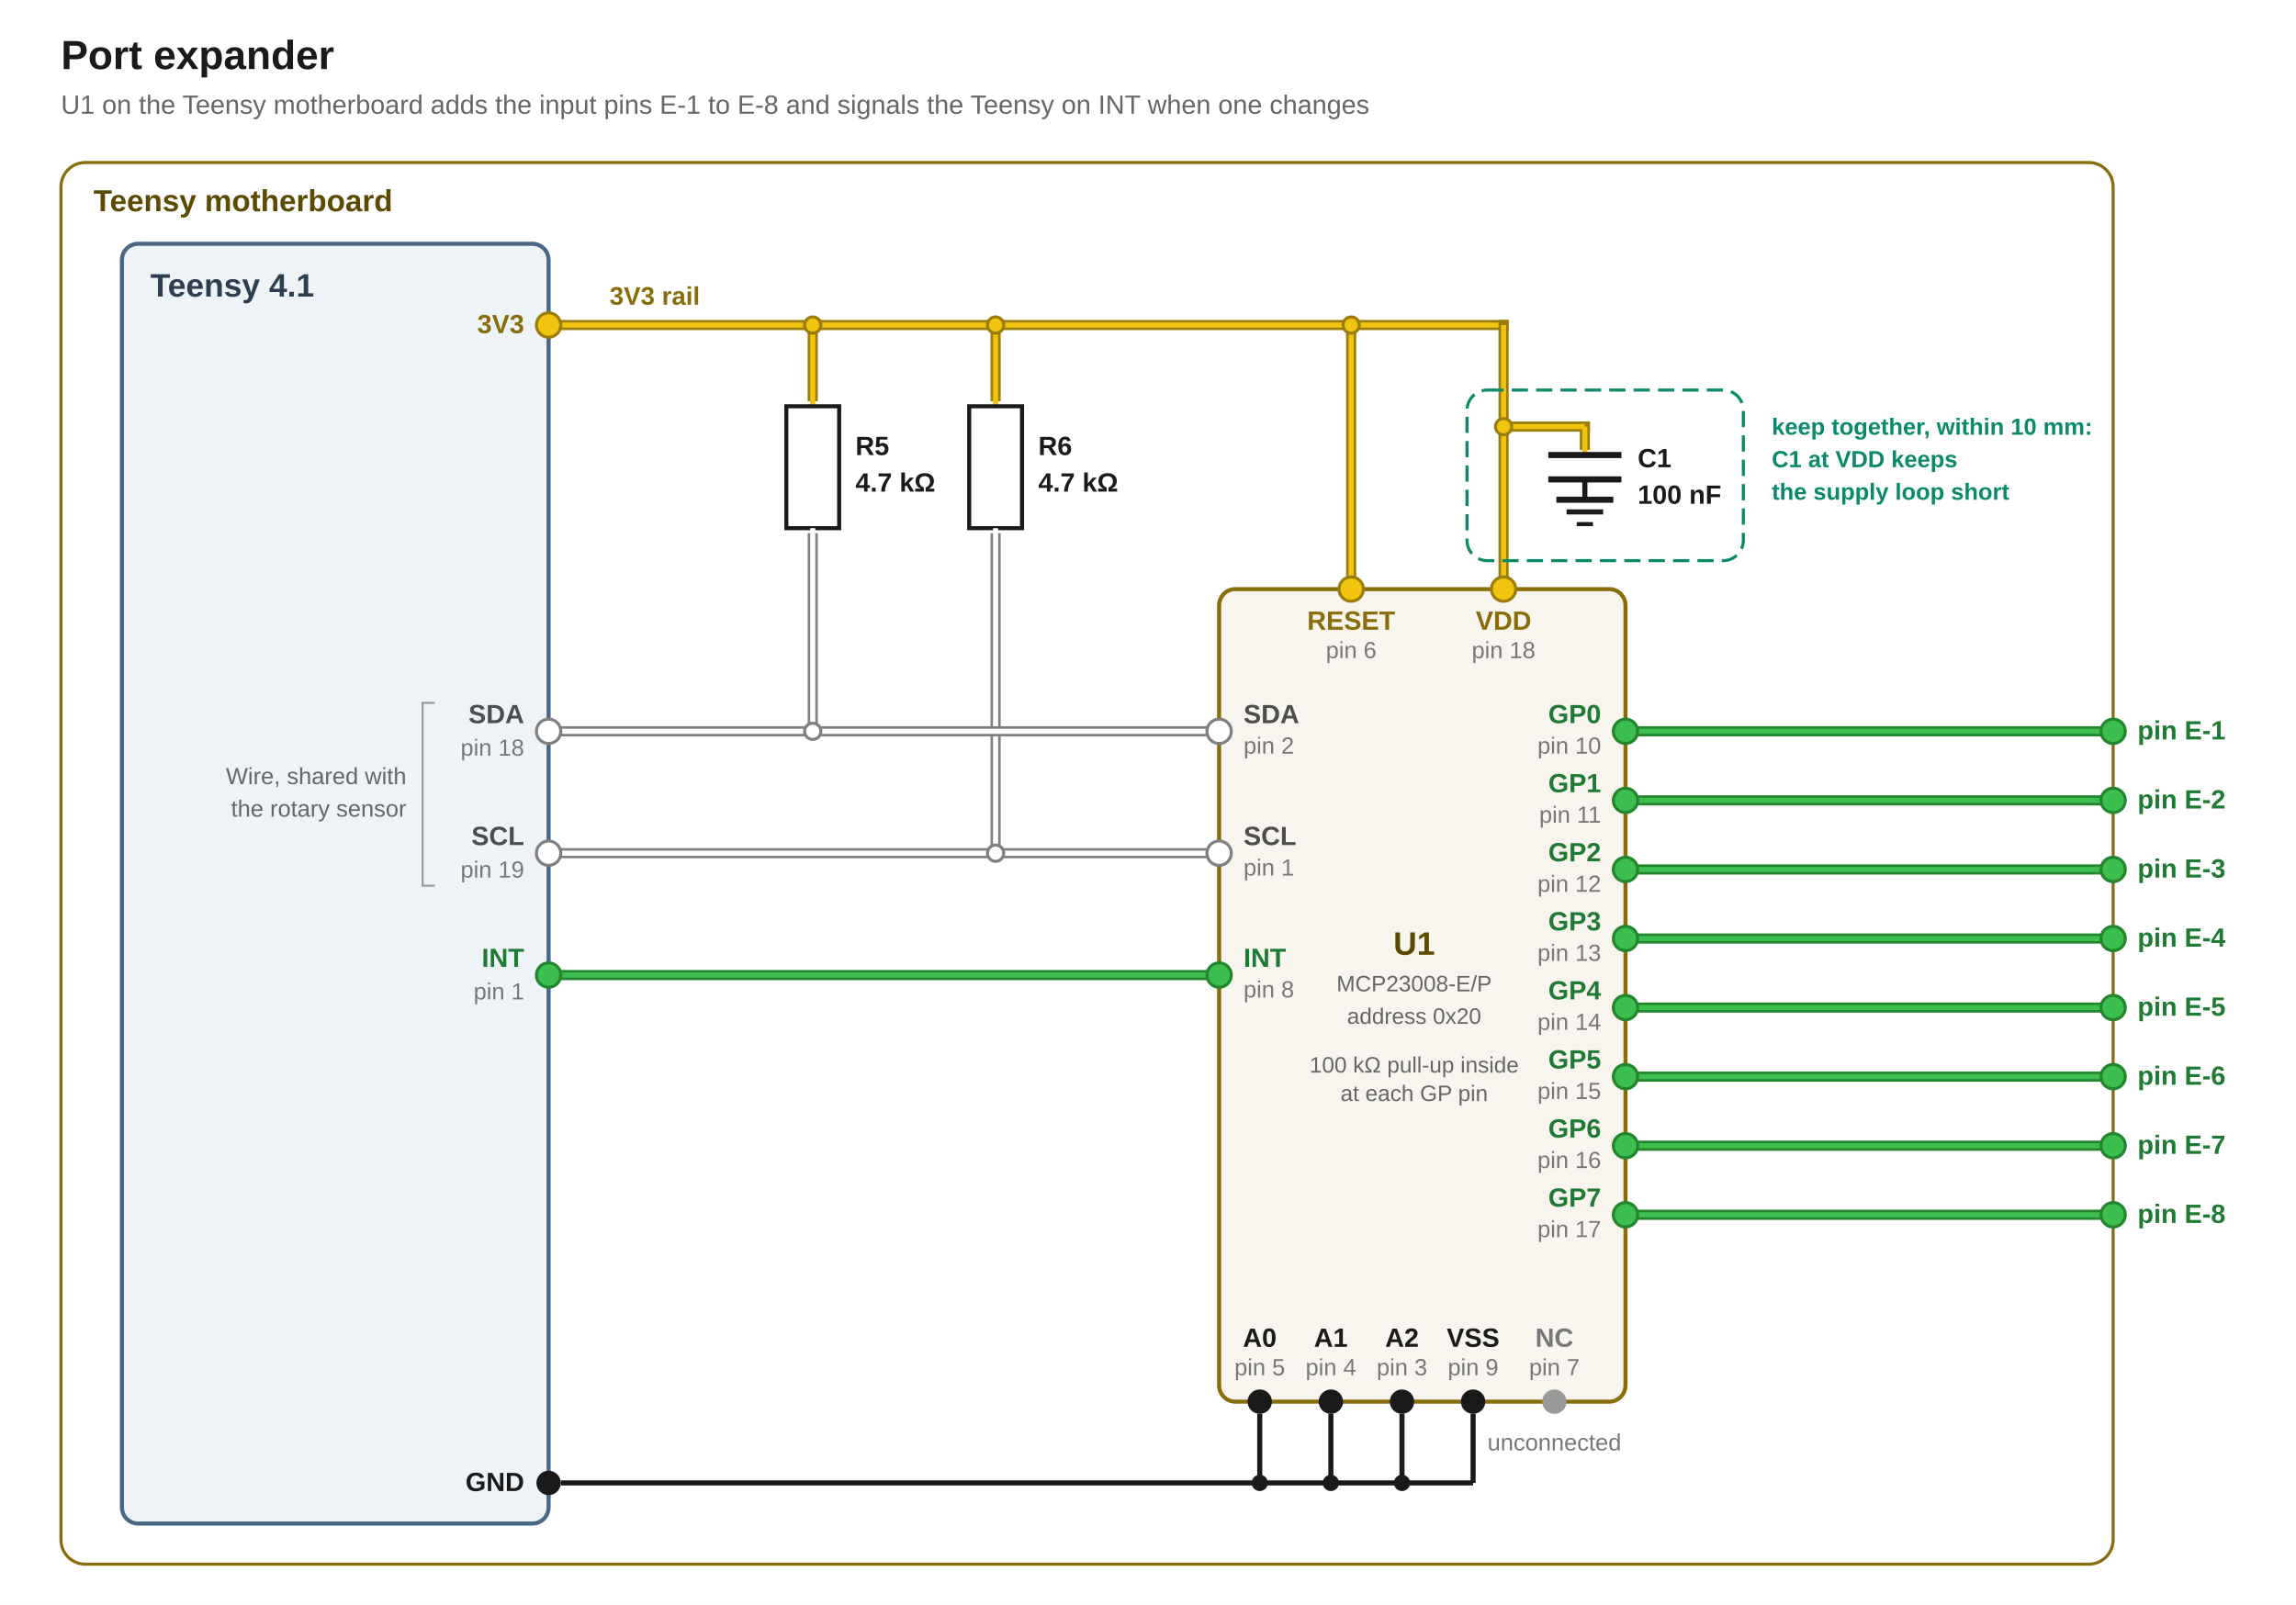
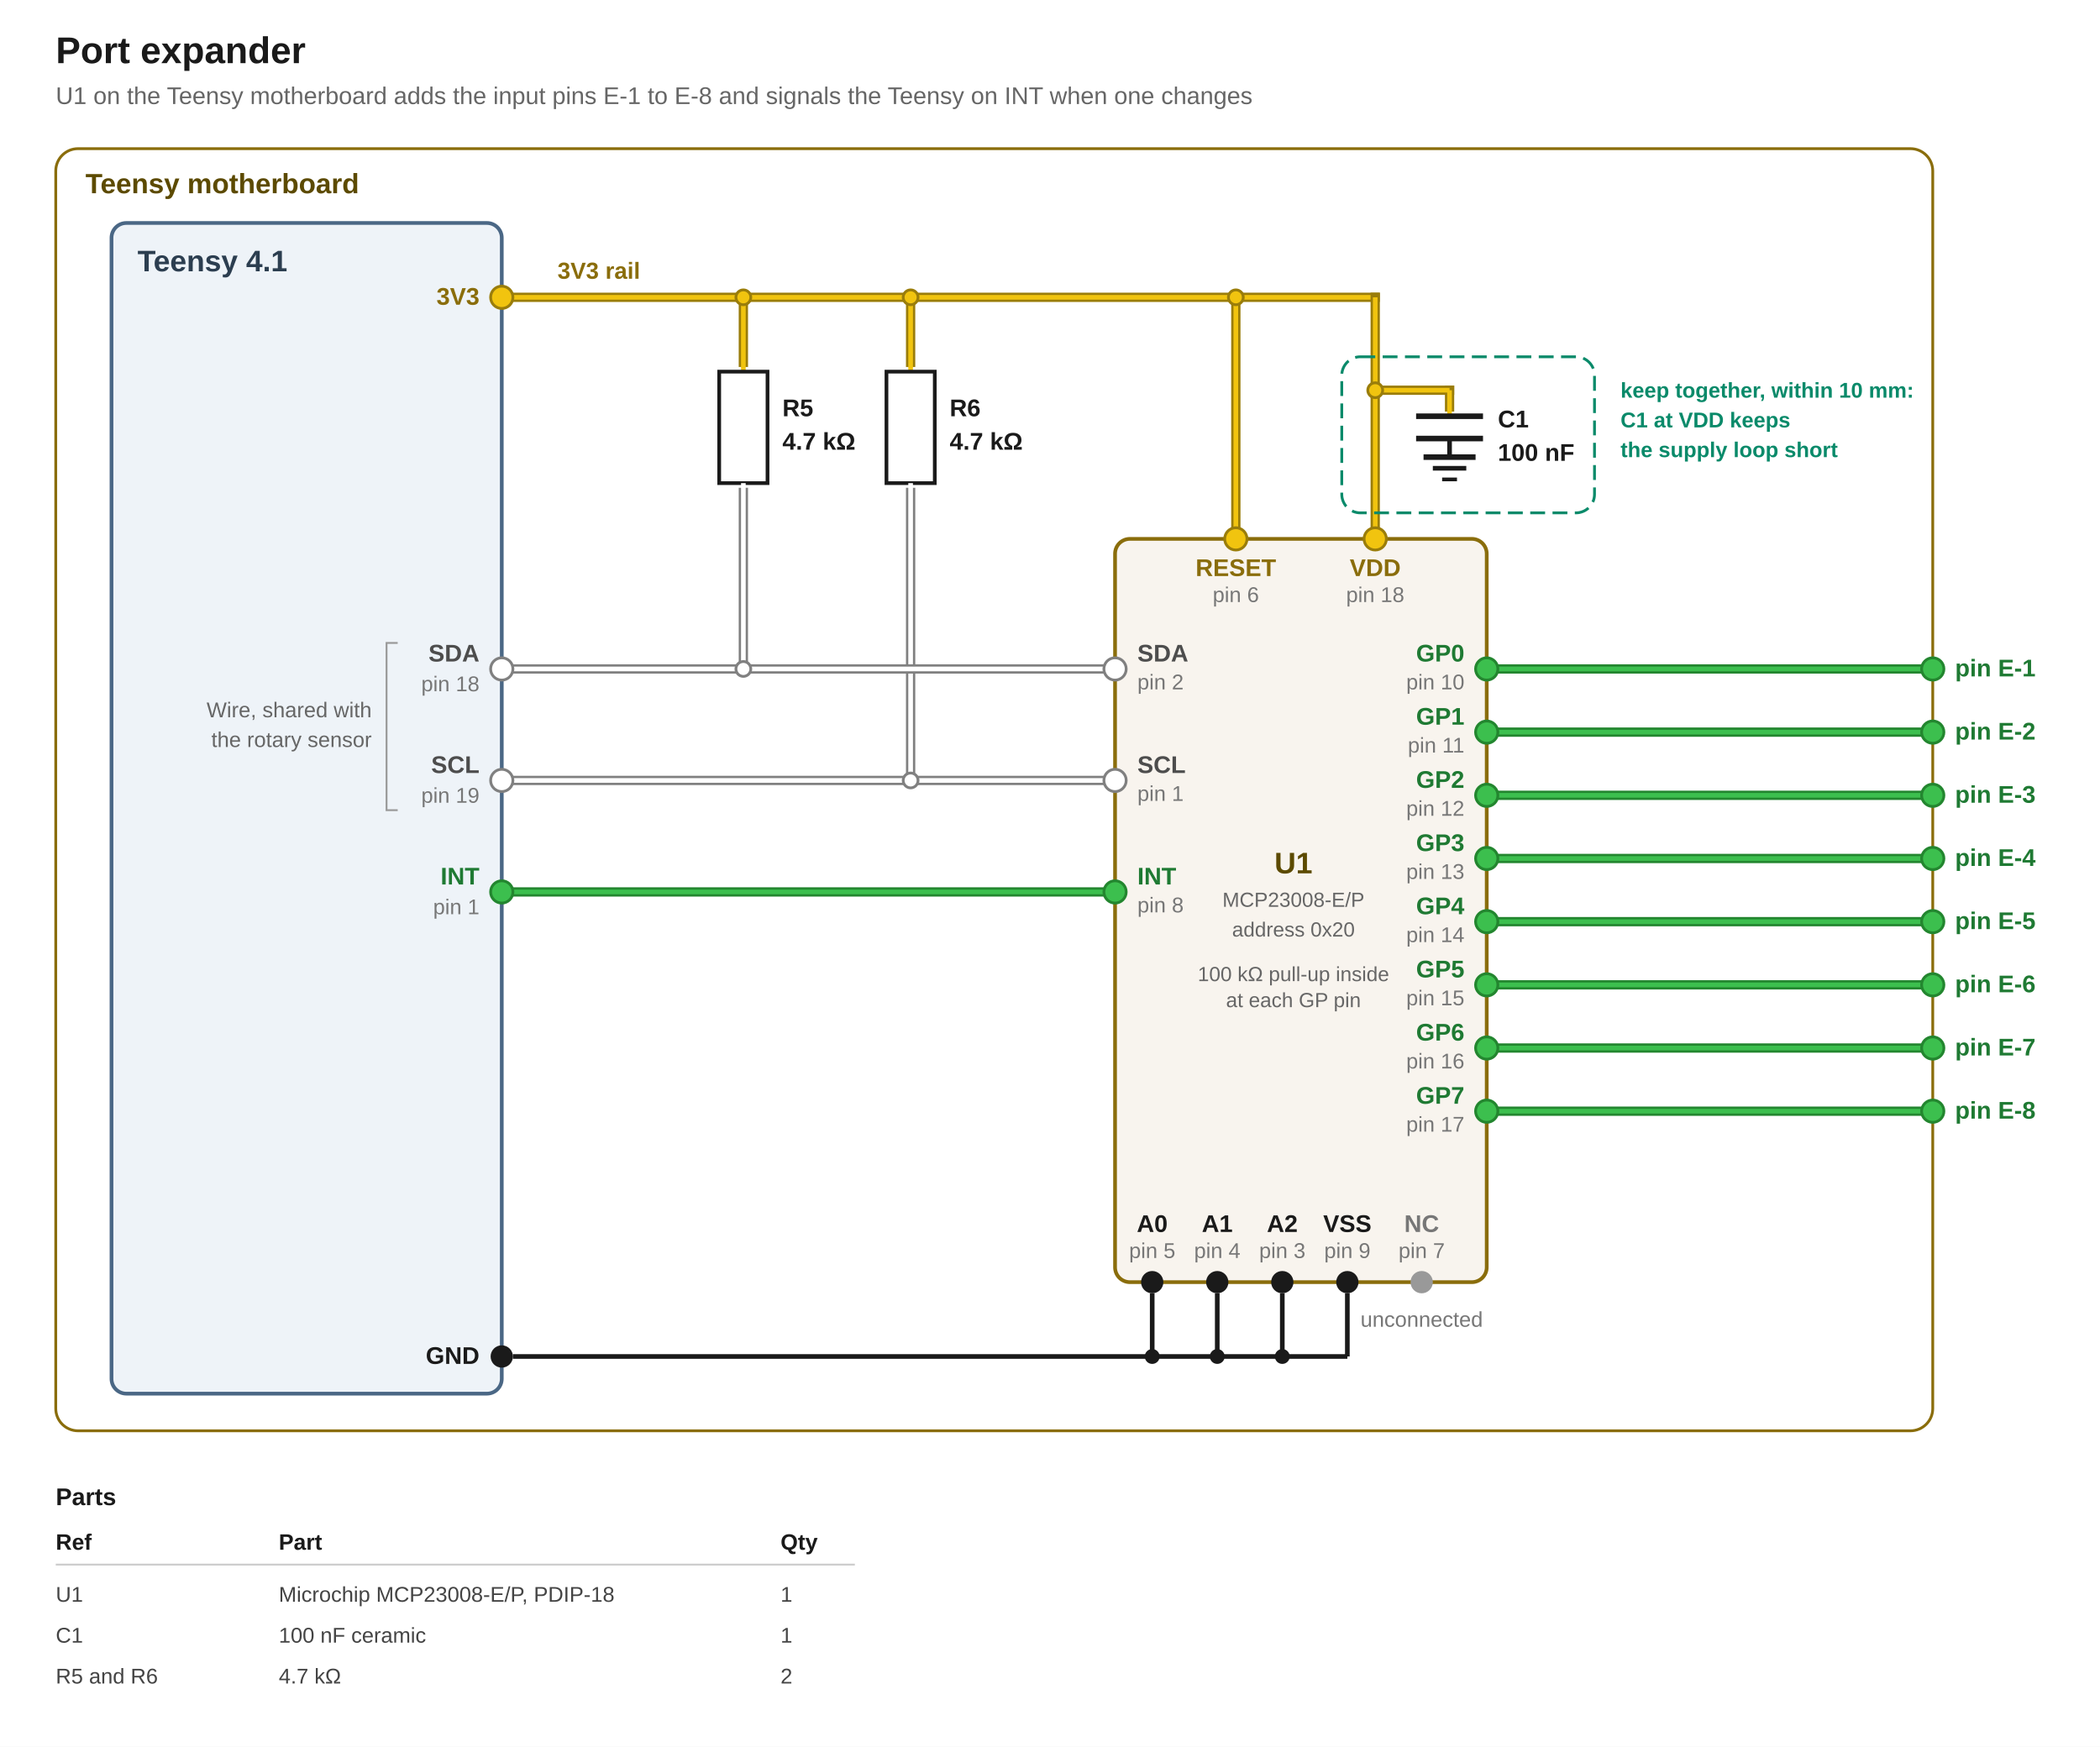
- <svg xmlns="http://www.w3.org/2000/svg" viewBox="0 0 1130 790" font-family="Segoe UI, Arial, sans-serif">
-   <rect x="0" y="0" width="1130" height="790" fill="#ffffff" />
+ <svg xmlns="http://www.w3.org/2000/svg" viewBox="0 0 1130 940" font-family="Segoe UI, Arial, sans-serif">
+   <rect x="0" y="0" width="1130" height="940" fill="#ffffff" />
  <text x="30" y="34" font-size="20" font-weight="700" fill="#1a1a1a">Port expander</text>
  <text x="30" y="56" font-size="13" fill="#666">U1 on the Teensy motherboard adds the input pins E-1 to E-8 and signals the Teensy on INT when one changes</text>
  <rect x="30" y="80" width="1010" height="690" rx="12" fill="none" stroke="#8a6d0b" stroke-width="1.5" />
  <text x="46" y="104" font-size="15" font-weight="700" fill="#5c4a00">Teensy motherboard</text>
  <rect x="60" y="120" width="210" height="630" rx="8" fill="#eef3f8" stroke="#4a6785" stroke-width="2" />
  <text x="74" y="146" font-size="16" font-weight="700" fill="#2c3e50">Teensy 4.1</text>
  <text x="258" y="164" text-anchor="end" font-size="13" font-weight="700" fill="#8a6d0b">3V3</text>
  <text x="258" y="356" text-anchor="end" font-size="13" font-weight="700" fill="#4d4d4d">SDA</text>
  <text x="258" y="372" text-anchor="end" font-size="11.5" fill="#777" data-pin="SDA on Wire">pin 18</text>
  <text x="258" y="416" text-anchor="end" font-size="13" font-weight="700" fill="#4d4d4d">SCL</text>
  <text x="258" y="432" text-anchor="end" font-size="11.5" fill="#777" data-pin="SCL on Wire">pin 19</text>
  <text x="258" y="476" text-anchor="end" font-size="13" font-weight="700" fill="#1f7a33">INT</text>
  <text x="258" y="492" text-anchor="end" font-size="11.5" fill="#777" data-pin="Interrupt from the port expander">pin 1</text>
  <circle cx="270" cy="730" r="6" fill="#1a1a1a" />
  <text x="258" y="734" text-anchor="end" font-size="13" font-weight="700" fill="#1a1a1a">GND</text>
  <polyline points="214,346 208,346 208,436 214,436" fill="none" stroke="#999" stroke-width="1" />
  <text x="200" y="386" text-anchor="end" font-size="11.5" fill="#666">Wire, shared with</text>
  <text x="200" y="402" text-anchor="end" font-size="11.5" fill="#666">the rotary sensor</text>
  <line x1="276" y1="160" x2="742.5" y2="160" stroke="#9a7d0a" stroke-width="5" />
  <line x1="276" y1="160" x2="740" y2="160" stroke="#f1c40f" stroke-width="2.5" />
  <text x="300" y="150" font-size="12.5" font-weight="700" fill="#8a6d0b">3V3 rail</text>
  <line x1="665" y1="160" x2="665" y2="284" stroke="#9a7d0a" stroke-width="5" />
  <line x1="740" y1="157.5" x2="740" y2="284" stroke="#9a7d0a" stroke-width="5" />
  <line x1="665" y1="160" x2="665" y2="284" stroke="#f1c40f" stroke-width="2.5" />
  <line x1="740" y1="160" x2="740" y2="284" stroke="#f1c40f" stroke-width="2.5" />
  <line x1="400" y1="160" x2="400" y2="197.5" stroke="#9a7d0a" stroke-width="5" />
  <line x1="400" y1="160" x2="400" y2="200" stroke="#f1c40f" stroke-width="2.5" />
  <rect x="387" y="200" width="26" height="60" fill="#fff" stroke="#1a1a1a" stroke-width="2" />
  <text x="421" y="224" font-size="13" font-weight="700" fill="#1a1a1a">R5</text>
  <text x="421" y="242" font-size="13" font-weight="700" fill="#1a1a1a" data-fig="r_pu_board">4.7 kΩ</text>
  <line x1="400" y1="262.5" x2="400" y2="360" stroke="#808080" stroke-width="5" />
  <line x1="400" y1="260" x2="400" y2="360" stroke="#ffffff" stroke-width="2.5" />
  <line x1="490" y1="160" x2="490" y2="197.5" stroke="#9a7d0a" stroke-width="5" />
  <line x1="490" y1="160" x2="490" y2="200" stroke="#f1c40f" stroke-width="2.5" />
  <rect x="477" y="200" width="26" height="60" fill="#fff" stroke="#1a1a1a" stroke-width="2" />
  <text x="511" y="224" font-size="13" font-weight="700" fill="#1a1a1a">R6</text>
  <text x="511" y="242" font-size="13" font-weight="700" fill="#1a1a1a" data-fig="r_pu_board">4.7 kΩ</text>
  <line x1="490" y1="262.5" x2="490" y2="420" stroke="#808080" stroke-width="5" />
  <line x1="490" y1="260" x2="490" y2="420" stroke="#ffffff" stroke-width="2.5" />
  <line x1="276" y1="360" x2="594" y2="360" stroke="#808080" stroke-width="5" />
  <line x1="276" y1="420" x2="594" y2="420" stroke="#808080" stroke-width="5" />
  <line x1="276" y1="360" x2="594" y2="360" stroke="#ffffff" stroke-width="2.5" />
  <line x1="276" y1="420" x2="594" y2="420" stroke="#ffffff" stroke-width="2.5" />
  <line x1="276" y1="480" x2="594" y2="480" stroke="#23862f" stroke-width="5" />
  <line x1="276" y1="480" x2="594" y2="480" stroke="#3cbf4e" stroke-width="2.5" />
  <line x1="740" y1="210" x2="782.5" y2="210" stroke="#9a7d0a" stroke-width="5" />
  <line x1="780" y1="207.5" x2="780" y2="221.5" stroke="#9a7d0a" stroke-width="5" />
  <line x1="740" y1="210" x2="780" y2="210" stroke="#f1c40f" stroke-width="2.5" />
  <line x1="780" y1="210" x2="780" y2="224" stroke="#f1c40f" stroke-width="2.5" />
  <line x1="762" y1="224" x2="798" y2="224" stroke="#1a1a1a" stroke-width="3" />
  <line x1="762" y1="236" x2="798" y2="236" stroke="#1a1a1a" stroke-width="3" />
  <line x1="780" y1="236" x2="780" y2="246" stroke="#1a1a1a" stroke-width="2.5" />
  <line x1="766" y1="246" x2="794" y2="246" stroke="#1a1a1a" stroke-width="3" />
  <line x1="771" y1="252" x2="789" y2="252" stroke="#1a1a1a" stroke-width="2.5" />
  <line x1="776" y1="258" x2="784" y2="258" stroke="#1a1a1a" stroke-width="2" />
  <text x="806" y="230" font-size="13" font-weight="700" fill="#1a1a1a">C1</text>
  <text x="806" y="248" font-size="13" font-weight="700" fill="#1a1a1a" data-fig="c1">100 nF</text>
  <rect x="722" y="192" width="136" height="84" rx="10" fill="none" stroke="#0a8a6a" stroke-width="1.5" stroke-dasharray="8 4" />
  <text x="872" y="214" font-size="11.5" font-weight="700" fill="#0a8a6a" data-fig="d_c1">keep together, within 10 mm:</text>
  <text x="872" y="230" font-size="11.5" font-weight="700" fill="#0a8a6a">C1 at VDD keeps</text>
  <text x="872" y="246" font-size="11.5" font-weight="700" fill="#0a8a6a">the supply loop short</text>
  <rect x="600" y="290" width="200" height="400" rx="8" fill="#f8f4ee" stroke="#8a6d0b" stroke-width="2" />
  <text x="696" y="470" text-anchor="middle" font-size="16" font-weight="700" fill="#5c4a00">U1</text>
  <text x="696" y="488" text-anchor="middle" font-size="11" fill="#666">MCP23008-E/P</text>
  <text x="696" y="504" text-anchor="middle" font-size="11" fill="#666">address 0x20</text>
  <text x="696" y="528" text-anchor="middle" font-size="11" fill="#666" data-fig="r_gppu">100 kΩ pull-up inside</text>
  <text x="696" y="542" text-anchor="middle" font-size="11" fill="#666">at each GP pin</text>
  <text x="665" y="310" text-anchor="middle" font-size="13" font-weight="700" fill="#8a6d0b">RESET</text>
  <text x="665" y="324" text-anchor="middle" font-size="11.5" fill="#777">pin 6</text>
  <text x="740" y="310" text-anchor="middle" font-size="13" font-weight="700" fill="#8a6d0b">VDD</text>
  <text x="740" y="324" text-anchor="middle" font-size="11.5" fill="#777">pin 18</text>
  <text x="612" y="356" font-size="13" font-weight="700" fill="#4d4d4d">SDA</text>
  <text x="612" y="371" font-size="11.5" fill="#777">pin 2</text>
  <text x="612" y="416" font-size="13" font-weight="700" fill="#4d4d4d">SCL</text>
  <text x="612" y="431" font-size="11.5" fill="#777">pin 1</text>
  <text x="612" y="476" font-size="13" font-weight="700" fill="#1f7a33">INT</text>
  <text x="612" y="491" font-size="11.5" fill="#777">pin 8</text>
  <text x="788" y="356" text-anchor="end" font-size="13" font-weight="700" fill="#1f7a33">GP0</text>
  <text x="788" y="371" text-anchor="end" font-size="11.5" fill="#777">pin 10</text>
  <text x="788" y="390" text-anchor="end" font-size="13" font-weight="700" fill="#1f7a33">GP1</text>
  <text x="788" y="405" text-anchor="end" font-size="11.5" fill="#777">pin 11</text>
  <text x="788" y="424" text-anchor="end" font-size="13" font-weight="700" fill="#1f7a33">GP2</text>
  <text x="788" y="439" text-anchor="end" font-size="11.5" fill="#777">pin 12</text>
  <text x="788" y="458" text-anchor="end" font-size="13" font-weight="700" fill="#1f7a33">GP3</text>
  <text x="788" y="473" text-anchor="end" font-size="11.5" fill="#777">pin 13</text>
  <text x="788" y="492" text-anchor="end" font-size="13" font-weight="700" fill="#1f7a33">GP4</text>
  <text x="788" y="507" text-anchor="end" font-size="11.5" fill="#777">pin 14</text>
  <text x="788" y="526" text-anchor="end" font-size="13" font-weight="700" fill="#1f7a33">GP5</text>
  <text x="788" y="541" text-anchor="end" font-size="11.5" fill="#777">pin 15</text>
  <text x="788" y="560" text-anchor="end" font-size="13" font-weight="700" fill="#1f7a33">GP6</text>
  <text x="788" y="575" text-anchor="end" font-size="11.5" fill="#777">pin 16</text>
  <text x="788" y="594" text-anchor="end" font-size="13" font-weight="700" fill="#1f7a33">GP7</text>
  <text x="788" y="609" text-anchor="end" font-size="11.5" fill="#777">pin 17</text>
  <circle cx="620" cy="690" r="6" fill="#1a1a1a" />
  <text x="620" y="663" text-anchor="middle" font-size="13" font-weight="700" fill="#1a1a1a">A0</text>
  <text x="620" y="677" text-anchor="middle" font-size="11.5" fill="#777">pin 5</text>
  <circle cx="655" cy="690" r="6" fill="#1a1a1a" />
  <text x="655" y="663" text-anchor="middle" font-size="13" font-weight="700" fill="#1a1a1a">A1</text>
  <text x="655" y="677" text-anchor="middle" font-size="11.5" fill="#777">pin 4</text>
  <circle cx="690" cy="690" r="6" fill="#1a1a1a" />
  <text x="690" y="663" text-anchor="middle" font-size="13" font-weight="700" fill="#1a1a1a">A2</text>
  <text x="690" y="677" text-anchor="middle" font-size="11.5" fill="#777">pin 3</text>
  <circle cx="725" cy="690" r="6" fill="#1a1a1a" />
  <text x="725" y="663" text-anchor="middle" font-size="13" font-weight="700" fill="#1a1a1a">VSS</text>
  <text x="725" y="677" text-anchor="middle" font-size="11.5" fill="#777">pin 9</text>
  <circle cx="765" cy="690" r="6" fill="#999" />
  <text x="765" y="663" text-anchor="middle" font-size="13" font-weight="700" fill="#777">NC</text>
  <text x="765" y="677" text-anchor="middle" font-size="11.5" fill="#777">pin 7</text>
  <text x="765" y="714" text-anchor="middle" font-size="11.5" fill="#777">unconnected</text>
  <line x1="276" y1="730" x2="725" y2="730" stroke="#1a1a1a" stroke-width="2.5" />
  <line x1="620" y1="696" x2="620" y2="730" stroke="#1a1a1a" stroke-width="2.5" />
  <line x1="655" y1="696" x2="655" y2="730" stroke="#1a1a1a" stroke-width="2.5" />
  <line x1="690" y1="696" x2="690" y2="730" stroke="#1a1a1a" stroke-width="2.5" />
  <line x1="725" y1="696" x2="725" y2="730" stroke="#1a1a1a" stroke-width="2.5" />
  <circle cx="620" cy="730" r="4" fill="#1a1a1a" />
  <circle cx="655" cy="730" r="4" fill="#1a1a1a" />
  <circle cx="690" cy="730" r="4" fill="#1a1a1a" />
  <line x1="806" y1="360" x2="1034" y2="360" stroke="#23862f" stroke-width="5" />
  <line x1="806" y1="394" x2="1034" y2="394" stroke="#23862f" stroke-width="5" />
  <line x1="806" y1="428" x2="1034" y2="428" stroke="#23862f" stroke-width="5" />
  <line x1="806" y1="462" x2="1034" y2="462" stroke="#23862f" stroke-width="5" />
  <line x1="806" y1="496" x2="1034" y2="496" stroke="#23862f" stroke-width="5" />
  <line x1="806" y1="530" x2="1034" y2="530" stroke="#23862f" stroke-width="5" />
  <line x1="806" y1="564" x2="1034" y2="564" stroke="#23862f" stroke-width="5" />
  <line x1="806" y1="598" x2="1034" y2="598" stroke="#23862f" stroke-width="5" />
  <line x1="806" y1="360" x2="1034" y2="360" stroke="#3cbf4e" stroke-width="2.5" />
  <line x1="806" y1="394" x2="1034" y2="394" stroke="#3cbf4e" stroke-width="2.5" />
  <line x1="806" y1="428" x2="1034" y2="428" stroke="#3cbf4e" stroke-width="2.5" />
  <line x1="806" y1="462" x2="1034" y2="462" stroke="#3cbf4e" stroke-width="2.5" />
  <line x1="806" y1="496" x2="1034" y2="496" stroke="#3cbf4e" stroke-width="2.5" />
  <line x1="806" y1="530" x2="1034" y2="530" stroke="#3cbf4e" stroke-width="2.5" />
  <line x1="806" y1="564" x2="1034" y2="564" stroke="#3cbf4e" stroke-width="2.5" />
  <line x1="806" y1="598" x2="1034" y2="598" stroke="#3cbf4e" stroke-width="2.5" />
  <text x="1052" y="364" font-size="13" font-weight="700" fill="#1f7a33">pin E-1</text>
  <text x="1052" y="398" font-size="13" font-weight="700" fill="#1f7a33">pin E-2</text>
  <text x="1052" y="432" font-size="13" font-weight="700" fill="#1f7a33">pin E-3</text>
  <text x="1052" y="466" font-size="13" font-weight="700" fill="#1f7a33">pin E-4</text>
  <text x="1052" y="500" font-size="13" font-weight="700" fill="#1f7a33">pin E-5</text>
  <text x="1052" y="534" font-size="13" font-weight="700" fill="#1f7a33">pin E-6</text>
  <text x="1052" y="568" font-size="13" font-weight="700" fill="#1f7a33">pin E-7</text>
  <text x="1052" y="602" font-size="13" font-weight="700" fill="#1f7a33">pin E-8</text>
+   <text x="30" y="810" font-size="13" font-weight="700" fill="#1a1a1a">Parts</text>
+   <text x="30" y="834" font-size="12" font-weight="700" fill="#1a1a1a">Ref</text>
+   <text x="150" y="834" font-size="12" font-weight="700" fill="#1a1a1a">Part</text>
+   <text x="420" y="834" font-size="12" font-weight="700" fill="#1a1a1a">Qty</text>
+   <line x1="30" y1="842" x2="460" y2="842" stroke="#ccc" stroke-width="1" />
+   <text x="30" y="862" font-size="11.5" fill="#444">U1</text>
+   <text x="150" y="862" font-size="11.5" fill="#444">Microchip MCP23008-E/P, PDIP-18</text>
+   <text x="420" y="862" font-size="11.5" fill="#444">1</text>
+   <text x="30" y="884" font-size="11.5" fill="#444">C1</text>
+   <text x="150" y="884" font-size="11.5" fill="#444" data-fig="c1">100 nF ceramic</text>
+   <text x="420" y="884" font-size="11.5" fill="#444">1</text>
+   <text x="30" y="906" font-size="11.5" fill="#444">R5 and R6</text>
+   <text x="150" y="906" font-size="11.5" fill="#444" data-fig="r_pu_board">4.7 kΩ</text>
+   <text x="420" y="906" font-size="11.5" fill="#444">2</text>
  <circle cx="270" cy="160" r="6" fill="#f1c40f" stroke="#9a7d0a" stroke-width="1.5" />
  <circle cx="270" cy="360" r="6" fill="#ffffff" stroke="#808080" stroke-width="1.5" />
  <circle cx="270" cy="420" r="6" fill="#ffffff" stroke="#808080" stroke-width="1.5" />
  <circle cx="270" cy="480" r="6" fill="#3cbf4e" stroke="#23862f" stroke-width="1.5" />
  <circle cx="400" cy="160" r="4" fill="#f1c40f" stroke="#9a7d0a" stroke-width="1.5" />
  <circle cx="490" cy="160" r="4" fill="#f1c40f" stroke="#9a7d0a" stroke-width="1.5" />
  <circle cx="665" cy="160" r="4" fill="#f1c40f" stroke="#9a7d0a" stroke-width="1.5" />
  <circle cx="400" cy="360" r="4" fill="#ffffff" stroke="#808080" stroke-width="1.5" />
  <circle cx="490" cy="420" r="4" fill="#ffffff" stroke="#808080" stroke-width="1.5" />
  <circle cx="740" cy="210" r="4" fill="#f1c40f" stroke="#9a7d0a" stroke-width="1.5" />
  <circle cx="665" cy="290" r="6" fill="#f1c40f" stroke="#9a7d0a" stroke-width="1.5" />
  <circle cx="740" cy="290" r="6" fill="#f1c40f" stroke="#9a7d0a" stroke-width="1.5" />
  <circle cx="600" cy="360" r="6" fill="#ffffff" stroke="#808080" stroke-width="1.5" />
  <circle cx="600" cy="420" r="6" fill="#ffffff" stroke="#808080" stroke-width="1.5" />
  <circle cx="600" cy="480" r="6" fill="#3cbf4e" stroke="#23862f" stroke-width="1.5" />
  <circle cx="800" cy="360" r="6" fill="#3cbf4e" stroke="#23862f" stroke-width="1.5" />
  <circle cx="800" cy="394" r="6" fill="#3cbf4e" stroke="#23862f" stroke-width="1.5" />
  <circle cx="800" cy="428" r="6" fill="#3cbf4e" stroke="#23862f" stroke-width="1.5" />
  <circle cx="800" cy="462" r="6" fill="#3cbf4e" stroke="#23862f" stroke-width="1.5" />
  <circle cx="800" cy="496" r="6" fill="#3cbf4e" stroke="#23862f" stroke-width="1.5" />
  <circle cx="800" cy="530" r="6" fill="#3cbf4e" stroke="#23862f" stroke-width="1.5" />
  <circle cx="800" cy="564" r="6" fill="#3cbf4e" stroke="#23862f" stroke-width="1.5" />
  <circle cx="800" cy="598" r="6" fill="#3cbf4e" stroke="#23862f" stroke-width="1.5" />
  <circle cx="1040" cy="360" r="6" fill="#3cbf4e" stroke="#23862f" stroke-width="1.5" />
  <circle cx="1040" cy="394" r="6" fill="#3cbf4e" stroke="#23862f" stroke-width="1.5" />
  <circle cx="1040" cy="428" r="6" fill="#3cbf4e" stroke="#23862f" stroke-width="1.5" />
  <circle cx="1040" cy="462" r="6" fill="#3cbf4e" stroke="#23862f" stroke-width="1.5" />
  <circle cx="1040" cy="496" r="6" fill="#3cbf4e" stroke="#23862f" stroke-width="1.5" />
  <circle cx="1040" cy="530" r="6" fill="#3cbf4e" stroke="#23862f" stroke-width="1.5" />
  <circle cx="1040" cy="564" r="6" fill="#3cbf4e" stroke="#23862f" stroke-width="1.5" />
  <circle cx="1040" cy="598" r="6" fill="#3cbf4e" stroke="#23862f" stroke-width="1.5" />
</svg>
